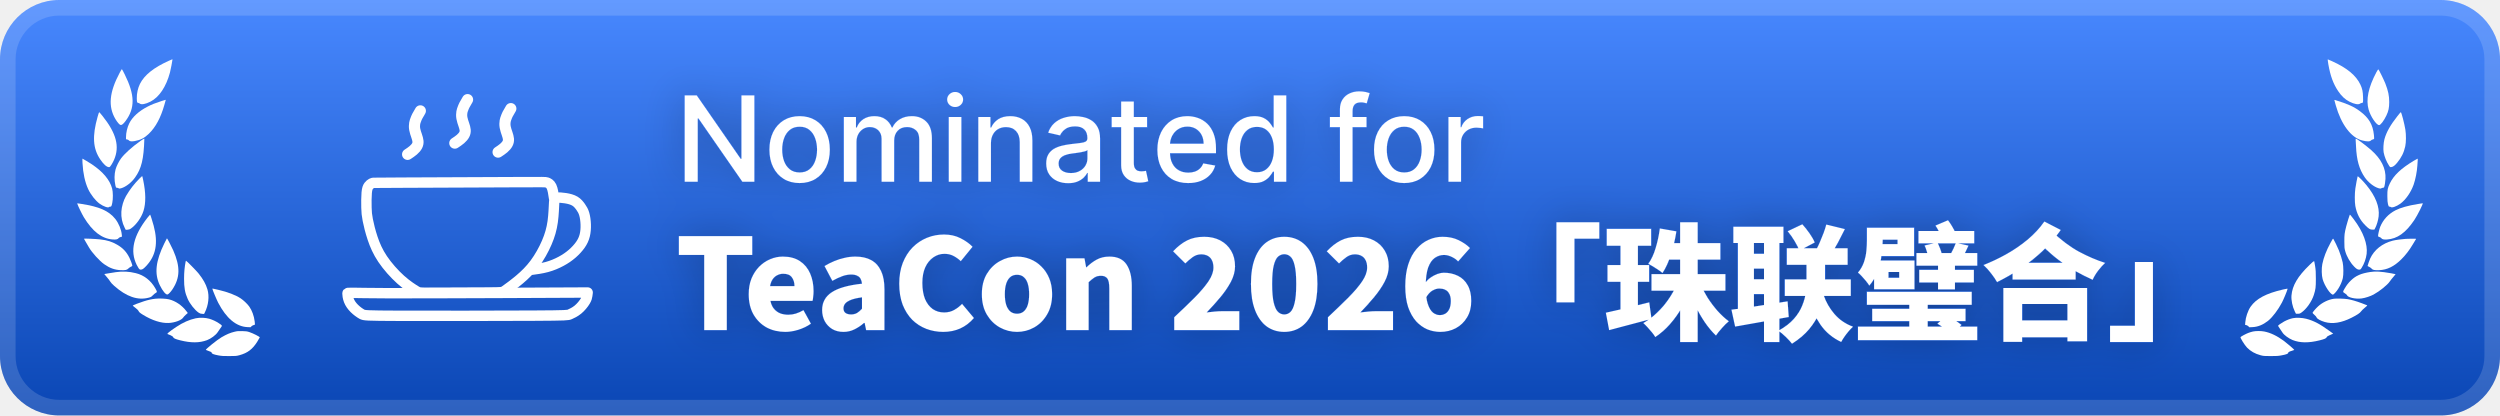
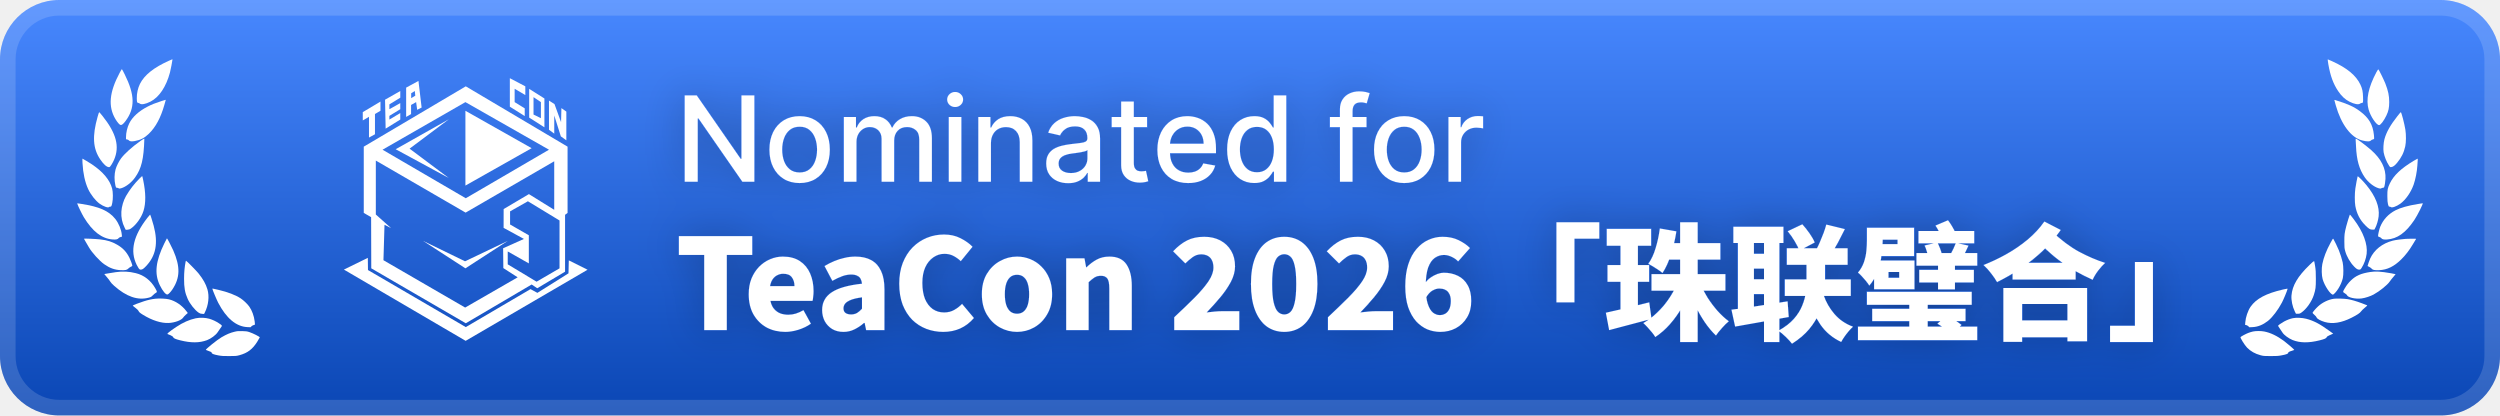
<svg xmlns="http://www.w3.org/2000/svg" width="337" height="56" viewBox="0 0 337 56" fill="none">
  <rect width="337" height="56" rx="8" fill="url(#paint0_linear_19_886)" />
  <rect x="1.05" y="1.05" width="334.9" height="53.9" rx="6.95" stroke="white" stroke-opacity="0.15" stroke-width="2.1" />
  <path d="M22.783 8.183C20.728 9.104 19.471 10.106 18.87 11.3C18.588 11.862 18.43 12.583 18.439 13.252C18.448 13.768 18.473 13.853 18.627 13.87C18.695 13.879 18.797 13.921 18.853 13.968C19.066 14.135 19.624 14.032 20.272 13.704C21.444 13.116 22.399 11.696 22.907 9.786C23.005 9.415 23.252 8.149 23.252 8.013C23.252 7.979 23.184 8.004 22.783 8.183Z" fill="white" />
  <path d="M16.137 9.799C14.73 12.438 14.551 14.348 15.561 16.053C15.809 16.471 16.099 16.812 16.244 16.846C16.401 16.888 16.619 16.722 16.913 16.326C18.226 14.578 18.196 12.805 16.802 10.008C16.614 9.629 16.444 9.317 16.427 9.317C16.41 9.317 16.278 9.535 16.137 9.799Z" fill="white" />
  <path d="M21.768 13.623C20.907 13.9 20.447 14.088 19.884 14.377C18.72 14.979 17.859 15.759 17.433 16.607C17.156 17.157 16.985 17.882 16.985 18.504V18.773L17.139 18.798C17.22 18.815 17.322 18.866 17.36 18.913C17.488 19.058 17.714 19.092 18.136 19.02C18.938 18.879 19.471 18.606 20.067 18.027C20.984 17.14 21.662 15.874 22.148 14.169C22.242 13.832 22.327 13.533 22.335 13.504C22.361 13.435 22.365 13.431 21.768 13.623Z" fill="white" />
  <path d="M13.157 15.742C12.415 18.355 12.522 20.034 13.52 21.497C13.976 22.17 14.389 22.532 14.696 22.532C14.794 22.532 14.845 22.481 15.012 22.221C15.123 22.055 15.289 21.744 15.378 21.535C16.15 19.749 15.681 17.971 13.831 15.648C13.596 15.354 13.387 15.115 13.37 15.115C13.349 15.115 13.251 15.396 13.157 15.742Z" fill="white" />
  <path d="M18.925 19.003C17.77 19.83 16.794 20.712 16.312 21.36C16.03 21.74 15.69 22.417 15.579 22.831C15.4 23.496 15.395 24.272 15.557 25.001C15.621 25.274 15.638 25.303 15.728 25.303C15.788 25.303 15.898 25.333 15.975 25.372C16.107 25.436 16.141 25.436 16.35 25.372C16.956 25.193 17.719 24.609 18.188 23.952C19.07 22.729 19.377 21.467 19.458 18.726C19.458 18.649 19.322 18.721 18.925 19.003Z" fill="white" />
  <path d="M11.12 21.966C11.192 23.351 11.452 24.558 11.887 25.495C12.232 26.237 12.884 27.068 13.426 27.456C13.954 27.836 14.607 28.062 14.705 27.904C14.717 27.878 14.786 27.861 14.854 27.861C15.007 27.861 15.037 27.81 15.135 27.35C15.25 26.817 15.238 25.87 15.114 25.41C14.803 24.255 13.895 23.168 12.399 22.157C12.079 21.944 11.149 21.382 11.115 21.382C11.102 21.382 11.102 21.646 11.12 21.966Z" fill="white" />
  <path d="M18.793 24.076C18.021 24.869 17.531 25.508 16.994 26.412C16.649 26.996 16.393 27.853 16.359 28.552C16.32 29.315 16.465 30.023 16.802 30.692L16.947 30.982L17.199 30.965C17.386 30.952 17.493 30.913 17.629 30.82C18.35 30.325 19.061 29.332 19.343 28.432C19.675 27.375 19.663 25.99 19.3 24.267C19.241 23.969 19.177 23.726 19.164 23.726C19.147 23.726 18.98 23.884 18.793 24.076Z" fill="white" />
  <path d="M10.433 27.495C10.476 27.682 11.06 28.889 11.294 29.272C12.475 31.216 13.737 32.184 15.22 32.282C15.66 32.312 15.886 32.256 15.988 32.103C16.022 32.047 16.133 31.983 16.248 31.954L16.444 31.898L16.414 31.613C16.354 30.943 15.992 30.082 15.536 29.507C14.671 28.424 13.375 27.853 10.941 27.482L10.412 27.405L10.433 27.495Z" fill="white" />
  <path d="M19.88 29.345C17.974 31.787 17.505 33.834 18.422 35.697C18.507 35.867 18.631 36.084 18.695 36.174C18.801 36.319 18.844 36.344 18.972 36.344C19.189 36.344 19.317 36.264 19.68 35.884C21.018 34.482 21.342 32.785 20.715 30.423C20.553 29.826 20.268 28.927 20.234 28.927C20.217 28.927 20.059 29.114 19.88 29.345Z" fill="white" />
  <path d="M22.169 32.772C20.976 35.198 20.788 36.899 21.547 38.455C21.922 39.23 22.361 39.755 22.583 39.695C22.715 39.661 22.996 39.371 23.226 39.034C24.288 37.449 24.322 35.961 23.35 33.744C23.141 33.267 22.544 32.124 22.506 32.124C22.497 32.124 22.348 32.418 22.169 32.772Z" fill="white" />
  <path d="M11.316 32.18C11.316 32.192 11.427 32.393 11.567 32.623C11.704 32.853 11.895 33.181 11.993 33.352C12.399 34.051 13.409 35.168 14.044 35.615C14.786 36.14 15.468 36.383 16.282 36.417C16.9 36.443 17.117 36.396 17.305 36.195C17.373 36.114 17.527 36.012 17.638 35.965C17.748 35.918 17.838 35.85 17.838 35.82C17.838 35.697 17.612 35.078 17.454 34.759C17.049 33.944 16.563 33.429 15.783 32.981C15.071 32.572 14.47 32.384 13.511 32.273C12.94 32.205 11.316 32.133 11.316 32.18Z" fill="white" />
  <path d="M25.025 35.266C24.885 35.965 24.816 36.69 24.812 37.559C24.808 38.783 24.931 39.469 25.302 40.296C25.601 40.965 26.266 41.801 26.769 42.142C26.939 42.261 27.033 42.291 27.246 42.304L27.511 42.321L27.613 42.117C28.103 41.145 28.239 39.942 27.962 39.009C27.749 38.288 27.387 37.64 26.76 36.856C26.483 36.507 25.145 35.151 25.081 35.151C25.064 35.151 25.038 35.202 25.025 35.266Z" fill="white" />
  <path d="M15.621 36.685C15.327 36.728 14.862 36.801 14.581 36.852C14.304 36.899 14.069 36.941 14.057 36.941C14.048 36.941 14.197 37.12 14.389 37.338C14.581 37.555 14.79 37.828 14.854 37.947C14.926 38.08 15.127 38.297 15.391 38.531C17.041 39.994 18.571 40.518 20.033 40.13C20.345 40.049 20.396 40.019 20.609 39.802C20.737 39.67 20.916 39.525 21.005 39.478C21.201 39.376 21.197 39.333 20.946 38.885C20.336 37.807 19.424 37.095 18.307 36.822C17.378 36.592 16.559 36.553 15.621 36.685Z" fill="white" />
  <path d="M28.623 38.919C28.623 39.022 29.203 40.407 29.412 40.808C30.503 42.905 31.842 44.022 33.338 44.094L33.769 44.112L33.901 43.984C33.978 43.911 34.105 43.839 34.186 43.822C34.267 43.809 34.348 43.779 34.357 43.758C34.37 43.741 34.357 43.545 34.331 43.327C34.242 42.581 33.969 41.844 33.594 41.315C33.359 40.983 32.818 40.467 32.46 40.232C31.765 39.772 30.712 39.367 29.433 39.069C28.709 38.902 28.623 38.885 28.623 38.919Z" fill="white" />
  <path d="M20.963 40.266C20.451 40.322 19.978 40.424 19.394 40.612C18.742 40.821 17.906 41.145 17.893 41.191C17.889 41.209 18.051 41.349 18.252 41.498C18.477 41.669 18.639 41.827 18.669 41.903C18.742 42.078 18.857 42.176 19.27 42.432C20.507 43.195 21.739 43.587 22.762 43.536C23.567 43.493 24.467 43.161 24.68 42.824C24.735 42.739 24.897 42.56 25.047 42.428L25.315 42.193L25.136 41.959C24.531 41.157 23.665 40.569 22.779 40.352C22.361 40.249 21.496 40.211 20.963 40.266Z" fill="white" />
  <path d="M26.385 42.905C25.524 43.089 24.659 43.472 23.75 44.078C22.77 44.734 22.408 45.041 22.617 45.041C22.642 45.041 22.8 45.105 22.975 45.186C23.201 45.288 23.303 45.365 23.341 45.45C23.422 45.616 23.614 45.702 24.296 45.876C25.754 46.243 26.884 46.234 27.903 45.855C28.431 45.655 29.079 45.177 29.331 44.798C29.42 44.666 29.595 44.414 29.719 44.235C29.987 43.864 30 43.907 29.497 43.57C29.096 43.302 28.678 43.11 28.218 42.969C27.698 42.816 26.948 42.79 26.385 42.905Z" fill="white" />
  <path d="M31.628 44.717C31.023 44.862 30.567 45.054 29.842 45.476C29.271 45.808 27.677 47.096 27.749 47.168C27.766 47.181 27.945 47.249 28.146 47.322C28.457 47.428 28.521 47.467 28.529 47.547C28.551 47.693 28.798 47.786 29.433 47.906C29.885 47.987 30.107 48.004 30.904 47.999C31.786 47.999 31.867 47.991 32.268 47.884C33.372 47.586 34.046 47.074 34.676 46.064C34.864 45.761 35.017 45.497 35.017 45.48C35.017 45.386 34.118 44.93 33.611 44.764C33.304 44.661 33.159 44.645 32.652 44.632C32.136 44.619 31.995 44.627 31.628 44.717Z" fill="white" />
-   <path d="M54.944 20.808C55.216 20.629 55.488 20.45 55.713 20.255C55.939 20.061 56.118 19.851 56.224 19.647C56.329 19.444 56.361 19.247 56.343 19.036C56.324 18.825 56.256 18.599 56.163 18.323C56.07 18.048 55.953 17.724 55.901 17.421C55.849 17.118 55.864 16.838 55.9 16.63C55.935 16.422 55.992 16.286 56.042 16.154C56.092 16.021 56.133 15.892 56.236 15.69C56.339 15.489 56.502 15.216 56.665 14.943" stroke="white" stroke-width="1.5" stroke-linecap="round" />
-   <path d="M67.14 20.506C67.412 20.327 67.684 20.148 67.909 19.953C68.135 19.759 68.314 19.548 68.419 19.345C68.525 19.142 68.557 18.945 68.538 18.734C68.52 18.523 68.451 18.297 68.359 18.021C68.266 17.746 68.148 17.421 68.097 17.119C68.045 16.816 68.06 16.535 68.095 16.328C68.131 16.119 68.188 15.984 68.238 15.852C68.287 15.719 68.329 15.59 68.432 15.388C68.534 15.187 68.698 14.914 68.861 14.64" stroke="white" stroke-width="1.5" stroke-linecap="round" />
-   <path d="M61.307 19.294C61.579 19.115 61.85 18.936 62.076 18.741C62.301 18.547 62.481 18.336 62.586 18.133C62.692 17.93 62.723 17.733 62.705 17.522C62.687 17.311 62.618 17.085 62.525 16.809C62.432 16.534 62.315 16.209 62.264 15.906C62.212 15.604 62.226 15.323 62.262 15.115C62.298 14.907 62.355 14.772 62.404 14.639C62.454 14.507 62.496 14.377 62.599 14.176C62.701 13.975 62.864 13.701 63.028 13.428" stroke="white" stroke-width="1.5" stroke-linecap="round" />
-   <path d="M78.891 39.432C78.565 39.434 57.682 39.544 52.279 39.523C46.877 39.502 46.839 39.402 46.839 39.554C46.839 39.706 46.877 40.11 47.026 40.497C47.175 40.884 47.435 41.255 47.77 41.585C48.104 41.915 48.498 42.195 48.791 42.356C49.084 42.517 49.268 42.555 53.849 42.57C58.431 42.584 67.409 42.574 71.941 42.55C76.474 42.527 76.561 42.489 76.815 42.375C77.07 42.261 77.493 42.071 77.894 41.743C78.295 41.416 78.675 40.95 78.886 40.594C79.098 40.238 79.128 40.063 79.163 39.836C79.198 39.609 79.206 39.535 79.217 39.431C79.217 39.431 79.217 39.431 78.891 39.432Z" stroke="white" stroke-width="1.4" stroke-linecap="round" stroke-linejoin="round" />
-   <path d="M74.69 26.733C74.603 26.12 74.516 25.507 74.338 25.14C74.16 24.774 73.891 24.656 73.71 24.596C73.528 24.537 73.434 24.536 69.588 24.553C65.742 24.569 58.145 24.603 54.317 24.62C50.489 24.637 50.43 24.639 50.359 24.645C50.288 24.652 50.205 24.663 50.088 24.725C49.971 24.786 49.821 24.897 49.697 25.063C49.574 25.229 49.48 25.443 49.432 25.978C49.384 26.513 49.382 27.365 49.398 27.987C49.413 28.609 49.447 29 49.575 29.651C49.702 30.302 49.924 31.211 50.228 32.121C50.533 33.031 50.921 33.941 51.575 34.914C52.23 35.888 53.152 36.926 54.012 37.696C54.873 38.466 55.672 38.968 56.087 39.219C56.502 39.47 56.534 39.47 58.402 39.464C60.27 39.458 63.974 39.447 65.841 39.435C67.709 39.423 67.741 39.411 68.142 39.125C68.543 38.84 69.314 38.281 70.044 37.665C70.774 37.049 71.462 36.377 72.091 35.53C72.72 34.684 73.29 33.663 73.702 32.706C74.115 31.749 74.366 30.87 74.504 29.89C74.642 28.909 74.666 27.817 74.702 27.251C74.738 26.685 74.785 26.637 75.042 26.627C75.3 26.616 75.766 26.643 76.229 26.715C76.692 26.788 77.151 26.907 77.499 27.116C77.847 27.326 78.085 27.627 78.282 27.909C78.48 28.191 78.638 28.454 78.753 28.843C78.868 29.233 78.941 29.747 78.957 30.259C78.974 30.771 78.935 31.28 78.823 31.733C78.711 32.186 78.527 32.583 78.239 32.994C77.95 33.406 77.559 33.831 77.123 34.208C76.686 34.586 76.205 34.916 75.637 35.221C75.07 35.526 74.415 35.806 73.713 35.996C73.011 36.186 72.261 36.287 71.511 36.387" stroke="white" stroke-width="1.4" stroke-linecap="round" />
+   <path d="M68.727 10.542V14.381L70.733 15.645V14.603L69.374 13.766V11.964L70.813 12.817V11.637L68.727 10.542Z" fill="white" />
+   <path d="M71.333 11.98V15.851L73.388 17.163V13.275L71.333 11.98ZM72.915 15.93L71.919 15.441V13.094L72.915 13.766V15.93Z" fill="white" />
+   <path d="M74.003 13.559V17.494L74.714 18.016V15.567L75.6 18.38L76.343 18.917V15.045L75.678 14.572L75.632 16.467L74.747 14.034L74.003 13.559Z" fill="white" />
+   <path d="M48.902 15.114L51.288 13.692V14.934L50.546 15.367V18.1L49.739 18.542V15.745L48.902 16.236V15.114Z" fill="white" />
+   <path d="M51.905 13.439L53.958 12.27V13.17L52.489 14.07V14.719L53.958 13.897V14.719L52.489 15.619V16.117L53.958 15.241V16.117L51.983 17.342L51.905 13.439Z" fill="white" />
+   <path d="M56.408 10.911L54.749 11.811V15.761L55.413 15.381V14.148L56.093 13.764L56.235 14.805L56.835 14.497L56.408 10.909V10.911ZM55.428 13.233V12.569L55.917 12.269L55.98 12.9L55.427 13.231L55.428 13.233Z" fill="white" />
+   <path d="M57.035 32.473L62.738 36.17L68.442 32.473L62.686 35.223L57.035 32.473Z" fill="white" />
+   <path d="M53.336 20.117L60.51 24.005L55.211 20.039L60.51 16.072L53.336 20.117Z" fill="white" />
+   <path d="M62.738 14.934V25.016L71.666 19.975L62.738 14.934Z" fill="white" />
+   <path d="M62.786 11.637L49.035 19.769V28.702L50.027 29.273L50.047 36.17L62.788 43.575L71.668 38.35L72.421 38.856L76.171 36.623V28.955L76.508 28.702V19.769L62.786 11.637ZM62.738 13.766L74.003 20.181L62.785 26.723L51.566 20.181L62.736 13.766H62.738ZM62.702 41.459L51.689 35.077L51.831 30.305L52.716 30.747L50.661 28.914V21.645L62.764 28.661L74.71 21.741V28.283L71.297 26.166L67.891 28.181L67.885 30.716L70.628 32.209L67.821 33.464L67.85 36.139L69.78 37.383L62.702 41.459ZM75.427 36.17L72.33 37.972L68.442 35.633V33.895L71.286 35.506V31.714L68.758 30.261V28.491L71.16 27.131L75.425 29.722V36.169L75.427 36.17Z" fill="white" />
+   <path d="M49.582 34.759L46.358 36.339L62.771 45.945L79.202 36.361L76.674 35.097L76.632 36.845L72.439 39.478L71.513 38.974L62.786 44.092L49.603 36.403L49.582 34.759Z" fill="white" />
  <g filter="url(#filter0_d_19_886)">
    <path d="M101.688 12.864V24.5H100.074L94.16 15.966H94.052V24.5H92.296V12.864H93.921L99.841 21.409H99.949V12.864H101.688ZM107.789 24.676C106.971 24.676 106.257 24.489 105.647 24.114C105.037 23.739 104.564 23.214 104.226 22.54C103.889 21.866 103.721 21.078 103.721 20.176C103.721 19.271 103.889 18.479 104.226 17.801C104.564 17.123 105.037 16.597 105.647 16.222C106.257 15.847 106.971 15.659 107.789 15.659C108.607 15.659 109.321 15.847 109.931 16.222C110.541 16.597 111.014 17.123 111.351 17.801C111.689 18.479 111.857 19.271 111.857 20.176C111.857 21.078 111.689 21.866 111.351 22.54C111.014 23.214 110.541 23.739 109.931 24.114C109.321 24.489 108.607 24.676 107.789 24.676ZM107.795 23.25C108.325 23.25 108.764 23.11 109.113 22.829C109.461 22.549 109.719 22.176 109.885 21.71C110.056 21.244 110.141 20.731 110.141 20.171C110.141 19.614 110.056 19.102 109.885 18.636C109.719 18.167 109.461 17.79 109.113 17.506C108.764 17.222 108.325 17.079 107.795 17.079C107.26 17.079 106.817 17.222 106.465 17.506C106.117 17.79 105.857 18.167 105.687 18.636C105.52 19.102 105.437 19.614 105.437 20.171C105.437 20.731 105.52 21.244 105.687 21.71C105.857 22.176 106.117 22.549 106.465 22.829C106.817 23.11 107.26 23.25 107.795 23.25ZM113.753 24.5V15.773H115.384V17.193H115.492C115.674 16.712 115.971 16.337 116.384 16.068C116.797 15.796 117.291 15.659 117.867 15.659C118.45 15.659 118.939 15.796 119.333 16.068C119.731 16.341 120.024 16.716 120.214 17.193H120.305C120.513 16.727 120.844 16.356 121.299 16.079C121.753 15.799 122.295 15.659 122.924 15.659C123.715 15.659 124.361 15.907 124.861 16.403C125.365 16.9 125.617 17.648 125.617 18.648V24.5H123.918V18.807C123.918 18.216 123.757 17.788 123.435 17.523C123.113 17.258 122.729 17.125 122.282 17.125C121.729 17.125 121.299 17.296 120.992 17.636C120.685 17.974 120.532 18.407 120.532 18.938V24.5H118.839V18.699C118.839 18.225 118.691 17.845 118.395 17.557C118.1 17.269 117.715 17.125 117.242 17.125C116.92 17.125 116.623 17.21 116.35 17.381C116.081 17.547 115.863 17.78 115.697 18.079C115.534 18.379 115.452 18.725 115.452 19.119V24.5H113.753ZM127.894 24.5V15.773H129.593V24.5H127.894ZM128.752 14.426C128.456 14.426 128.203 14.328 127.991 14.131C127.782 13.93 127.678 13.691 127.678 13.415C127.678 13.134 127.782 12.896 127.991 12.699C128.203 12.498 128.456 12.398 128.752 12.398C129.047 12.398 129.299 12.498 129.508 12.699C129.72 12.896 129.826 13.134 129.826 13.415C129.826 13.691 129.72 13.93 129.508 14.131C129.299 14.328 129.047 14.426 128.752 14.426ZM133.577 19.318V24.5H131.878V15.773H133.509V17.193H133.617C133.818 16.731 134.132 16.36 134.56 16.079C134.992 15.799 135.536 15.659 136.191 15.659C136.786 15.659 137.306 15.784 137.753 16.034C138.2 16.28 138.547 16.648 138.793 17.136C139.039 17.625 139.162 18.229 139.162 18.949V24.5H137.464V19.153C137.464 18.521 137.299 18.026 136.969 17.671C136.64 17.311 136.187 17.131 135.611 17.131C135.217 17.131 134.867 17.216 134.56 17.386C134.257 17.557 134.017 17.807 133.839 18.136C133.664 18.462 133.577 18.856 133.577 19.318ZM143.981 24.693C143.428 24.693 142.928 24.591 142.481 24.386C142.034 24.178 141.679 23.877 141.418 23.483C141.161 23.089 141.032 22.606 141.032 22.034C141.032 21.542 141.126 21.136 141.316 20.818C141.505 20.5 141.761 20.248 142.083 20.062C142.405 19.877 142.765 19.737 143.162 19.642C143.56 19.547 143.965 19.475 144.378 19.426C144.901 19.366 145.325 19.316 145.651 19.278C145.977 19.237 146.214 19.171 146.361 19.079C146.509 18.989 146.583 18.841 146.583 18.636V18.597C146.583 18.1 146.443 17.716 146.162 17.443C145.886 17.171 145.473 17.034 144.924 17.034C144.352 17.034 143.901 17.161 143.572 17.415C143.246 17.665 143.02 17.943 142.895 18.25L141.299 17.886C141.488 17.356 141.765 16.928 142.128 16.602C142.496 16.273 142.918 16.034 143.395 15.886C143.873 15.735 144.375 15.659 144.901 15.659C145.25 15.659 145.619 15.701 146.009 15.784C146.403 15.864 146.77 16.011 147.111 16.227C147.456 16.443 147.738 16.752 147.958 17.153C148.178 17.551 148.287 18.068 148.287 18.704V24.5H146.628V23.307H146.56C146.45 23.526 146.286 23.742 146.066 23.954C145.846 24.167 145.564 24.343 145.219 24.483C144.875 24.623 144.462 24.693 143.981 24.693ZM144.35 23.329C144.82 23.329 145.221 23.237 145.554 23.051C145.892 22.866 146.147 22.623 146.322 22.324C146.5 22.021 146.589 21.697 146.589 21.352V20.227C146.528 20.288 146.411 20.345 146.236 20.398C146.066 20.447 145.871 20.491 145.651 20.528C145.431 20.562 145.217 20.595 145.009 20.625C144.801 20.651 144.626 20.674 144.486 20.693C144.157 20.735 143.856 20.805 143.583 20.903C143.314 21.002 143.098 21.144 142.935 21.329C142.776 21.511 142.697 21.754 142.697 22.057C142.697 22.477 142.852 22.796 143.162 23.011C143.473 23.224 143.869 23.329 144.35 23.329ZM154.624 15.773V17.136H149.857V15.773H154.624ZM151.135 13.682H152.834V21.938C152.834 22.267 152.884 22.515 152.982 22.682C153.081 22.845 153.207 22.956 153.363 23.017C153.522 23.074 153.694 23.102 153.88 23.102C154.016 23.102 154.135 23.093 154.238 23.074C154.34 23.055 154.42 23.04 154.476 23.028L154.783 24.432C154.685 24.47 154.545 24.508 154.363 24.546C154.181 24.587 153.954 24.61 153.681 24.614C153.234 24.621 152.817 24.542 152.431 24.375C152.045 24.208 151.732 23.951 151.493 23.602C151.255 23.254 151.135 22.816 151.135 22.29V13.682ZM160.171 24.676C159.311 24.676 158.571 24.492 157.949 24.125C157.332 23.754 156.855 23.233 156.518 22.562C156.184 21.888 156.018 21.099 156.018 20.193C156.018 19.299 156.184 18.511 156.518 17.829C156.855 17.148 157.324 16.616 157.927 16.233C158.533 15.85 159.241 15.659 160.052 15.659C160.544 15.659 161.021 15.741 161.483 15.903C161.946 16.066 162.36 16.322 162.728 16.671C163.095 17.019 163.385 17.472 163.597 18.028C163.809 18.581 163.915 19.254 163.915 20.046V20.648H156.978V19.375H162.251C162.251 18.928 162.16 18.532 161.978 18.188C161.796 17.839 161.54 17.564 161.211 17.364C160.885 17.163 160.502 17.062 160.063 17.062C159.586 17.062 159.169 17.18 158.813 17.415C158.461 17.646 158.188 17.949 157.995 18.324C157.805 18.695 157.711 19.099 157.711 19.534V20.528C157.711 21.112 157.813 21.608 158.018 22.017C158.226 22.426 158.516 22.739 158.887 22.954C159.258 23.167 159.692 23.273 160.188 23.273C160.51 23.273 160.804 23.227 161.069 23.136C161.334 23.042 161.563 22.901 161.756 22.716C161.949 22.53 162.097 22.301 162.199 22.028L163.807 22.318C163.679 22.792 163.447 23.206 163.114 23.562C162.785 23.915 162.37 24.189 161.87 24.386C161.374 24.579 160.807 24.676 160.171 24.676ZM169.067 24.671C168.363 24.671 167.734 24.491 167.181 24.131C166.632 23.767 166.2 23.25 165.885 22.579C165.575 21.905 165.42 21.097 165.42 20.153C165.42 19.21 165.577 18.403 165.891 17.733C166.209 17.062 166.645 16.549 167.198 16.193C167.751 15.837 168.378 15.659 169.079 15.659C169.62 15.659 170.056 15.75 170.385 15.932C170.719 16.11 170.976 16.318 171.158 16.557C171.344 16.796 171.488 17.006 171.59 17.188H171.692V12.864H173.391V24.5H171.732V23.142H171.59C171.488 23.328 171.34 23.54 171.147 23.778C170.957 24.017 170.696 24.225 170.363 24.403C170.029 24.581 169.598 24.671 169.067 24.671ZM169.442 23.222C169.931 23.222 170.344 23.093 170.681 22.835C171.022 22.574 171.279 22.212 171.454 21.75C171.632 21.288 171.721 20.75 171.721 20.136C171.721 19.53 171.634 19 171.459 18.546C171.285 18.091 171.029 17.737 170.692 17.483C170.355 17.229 169.938 17.102 169.442 17.102C168.931 17.102 168.505 17.235 168.164 17.5C167.823 17.765 167.565 18.127 167.391 18.585C167.221 19.044 167.135 19.561 167.135 20.136C167.135 20.72 167.223 21.244 167.397 21.71C167.571 22.176 167.829 22.546 168.17 22.818C168.514 23.087 168.938 23.222 169.442 23.222ZM184.204 15.773V17.136H179.272V15.773H184.204ZM180.624 24.5V14.761C180.624 14.216 180.743 13.763 180.982 13.403C181.221 13.04 181.537 12.769 181.931 12.591C182.325 12.409 182.753 12.318 183.215 12.318C183.556 12.318 183.848 12.347 184.09 12.403C184.332 12.456 184.512 12.506 184.63 12.551L184.232 13.926C184.152 13.903 184.05 13.877 183.925 13.847C183.8 13.812 183.649 13.796 183.471 13.796C183.058 13.796 182.762 13.898 182.584 14.102C182.41 14.307 182.323 14.602 182.323 14.989V24.5H180.624ZM189.289 24.676C188.471 24.676 187.757 24.489 187.147 24.114C186.537 23.739 186.063 23.214 185.726 22.54C185.389 21.866 185.221 21.078 185.221 20.176C185.221 19.271 185.389 18.479 185.726 17.801C186.063 17.123 186.537 16.597 187.147 16.222C187.757 15.847 188.471 15.659 189.289 15.659C190.107 15.659 190.821 15.847 191.431 16.222C192.041 16.597 192.514 17.123 192.851 17.801C193.188 18.479 193.357 19.271 193.357 20.176C193.357 21.078 193.188 21.866 192.851 22.54C192.514 23.214 192.041 23.739 191.431 24.114C190.821 24.489 190.107 24.676 189.289 24.676ZM189.295 23.25C189.825 23.25 190.264 23.11 190.613 22.829C190.961 22.549 191.219 22.176 191.385 21.71C191.556 21.244 191.641 20.731 191.641 20.171C191.641 19.614 191.556 19.102 191.385 18.636C191.219 18.167 190.961 17.79 190.613 17.506C190.264 17.222 189.825 17.079 189.295 17.079C188.76 17.079 188.317 17.222 187.965 17.506C187.617 17.79 187.357 18.167 187.187 18.636C187.02 19.102 186.937 19.614 186.937 20.171C186.937 20.731 187.02 21.244 187.187 21.71C187.357 22.176 187.617 22.549 187.965 22.829C188.317 23.11 188.76 23.25 189.295 23.25ZM195.253 24.5V15.773H196.895V17.159H196.986C197.145 16.689 197.426 16.32 197.827 16.051C198.233 15.778 198.691 15.642 199.202 15.642C199.308 15.642 199.433 15.646 199.577 15.653C199.725 15.661 199.84 15.671 199.924 15.682V17.307C199.856 17.288 199.734 17.267 199.56 17.244C199.386 17.218 199.212 17.204 199.037 17.204C198.636 17.204 198.278 17.29 197.964 17.46C197.653 17.627 197.407 17.86 197.225 18.159C197.043 18.454 196.952 18.792 196.952 19.171V24.5H195.253Z" fill="white" />
    <path d="M94.928 44.5V34.368H91.511V31.835H101.405V34.368H97.971V44.5H94.928ZM105.858 44.738C104.929 44.738 104.09 44.54 103.342 44.143C102.605 43.735 102.016 43.151 101.574 42.392C101.143 41.633 100.928 40.72 100.928 39.655C100.928 38.873 101.053 38.17 101.302 37.547C101.563 36.924 101.908 36.391 102.339 35.949C102.781 35.507 103.274 35.173 103.818 34.946C104.373 34.708 104.94 34.589 105.518 34.589C106.447 34.589 107.218 34.793 107.83 35.201C108.442 35.609 108.901 36.164 109.207 36.867C109.513 37.57 109.666 38.363 109.666 39.247C109.666 39.519 109.649 39.774 109.615 40.012C109.592 40.25 109.564 40.431 109.53 40.556H103.852C103.943 40.998 104.101 41.355 104.328 41.627C104.555 41.899 104.832 42.103 105.161 42.239C105.49 42.364 105.858 42.426 106.266 42.426C106.617 42.426 106.957 42.375 107.286 42.273C107.615 42.171 107.955 42.018 108.306 41.814L109.309 43.633C108.81 43.984 108.249 44.256 107.626 44.449C107.014 44.642 106.425 44.738 105.858 44.738ZM103.801 38.567H107.099C107.099 38.091 106.98 37.694 106.742 37.377C106.515 37.06 106.124 36.901 105.569 36.901C105.297 36.901 105.036 36.963 104.787 37.088C104.549 37.201 104.339 37.383 104.158 37.632C103.988 37.87 103.869 38.182 103.801 38.567ZM113.698 44.738C113.109 44.738 112.599 44.608 112.168 44.347C111.738 44.075 111.403 43.718 111.165 43.276C110.939 42.823 110.825 42.33 110.825 41.797C110.825 40.777 111.25 39.984 112.1 39.417C112.95 38.839 114.316 38.448 116.197 38.244C116.175 37.983 116.112 37.762 116.01 37.581C115.908 37.388 115.75 37.247 115.534 37.156C115.33 37.054 115.064 37.003 114.735 37.003C114.35 37.003 113.953 37.077 113.545 37.224C113.137 37.371 112.69 37.581 112.202 37.853L111.148 35.864C111.579 35.603 112.015 35.382 112.457 35.201C112.911 35.008 113.375 34.861 113.851 34.759C114.327 34.646 114.815 34.589 115.313 34.589C116.152 34.589 116.86 34.748 117.438 35.065C118.016 35.382 118.458 35.87 118.764 36.527C119.07 37.173 119.223 38 119.223 39.009V44.5H116.758L116.554 43.531H116.469C116.073 43.882 115.642 44.171 115.177 44.398C114.724 44.625 114.231 44.738 113.698 44.738ZM114.735 42.392C115.041 42.392 115.308 42.324 115.534 42.188C115.761 42.052 115.982 41.865 116.197 41.627V40.08C115.574 40.159 115.075 40.273 114.701 40.42C114.339 40.567 114.078 40.737 113.919 40.93C113.772 41.123 113.698 41.332 113.698 41.559C113.698 41.842 113.789 42.052 113.97 42.188C114.163 42.324 114.418 42.392 114.735 42.392ZM127.153 44.738C126.348 44.738 125.589 44.602 124.875 44.33C124.161 44.058 123.526 43.65 122.971 43.106C122.427 42.551 121.996 41.871 121.679 41.066C121.373 40.25 121.22 39.309 121.22 38.244C121.22 37.19 121.379 36.255 121.696 35.439C122.025 34.612 122.467 33.915 123.022 33.348C123.589 32.781 124.235 32.351 124.96 32.056C125.685 31.761 126.45 31.614 127.255 31.614C128.082 31.614 128.819 31.778 129.465 32.107C130.122 32.436 130.666 32.821 131.097 33.263L129.516 35.201C129.199 34.906 128.864 34.668 128.513 34.487C128.162 34.306 127.759 34.215 127.306 34.215C126.762 34.215 126.263 34.374 125.81 34.691C125.357 34.997 124.994 35.445 124.722 36.034C124.461 36.612 124.331 37.315 124.331 38.142C124.331 38.981 124.45 39.7 124.688 40.301C124.937 40.89 125.283 41.344 125.725 41.661C126.167 41.967 126.683 42.12 127.272 42.12C127.782 42.12 128.235 42.007 128.632 41.78C129.04 41.553 129.391 41.281 129.686 40.964L131.284 42.868C130.751 43.491 130.134 43.962 129.431 44.279C128.74 44.585 127.98 44.738 127.153 44.738ZM137.098 44.738C136.282 44.738 135.511 44.54 134.786 44.143C134.06 43.735 133.471 43.151 133.018 42.392C132.576 41.633 132.355 40.72 132.355 39.655C132.355 38.59 132.576 37.683 133.018 36.935C133.471 36.176 134.06 35.598 134.786 35.201C135.511 34.793 136.282 34.589 137.098 34.589C137.71 34.589 138.299 34.702 138.866 34.929C139.432 35.156 139.937 35.49 140.379 35.932C140.821 36.363 141.172 36.89 141.433 37.513C141.693 38.136 141.824 38.85 141.824 39.655C141.824 40.72 141.597 41.633 141.144 42.392C140.702 43.151 140.118 43.735 139.393 44.143C138.679 44.54 137.914 44.738 137.098 44.738ZM137.098 42.29C137.472 42.29 137.778 42.182 138.016 41.967C138.265 41.752 138.446 41.446 138.56 41.049C138.673 40.652 138.73 40.188 138.73 39.655C138.73 39.122 138.673 38.663 138.56 38.278C138.446 37.881 138.265 37.575 138.016 37.36C137.778 37.145 137.472 37.037 137.098 37.037C136.724 37.037 136.412 37.145 136.163 37.36C135.925 37.575 135.743 37.881 135.619 38.278C135.505 38.663 135.449 39.122 135.449 39.655C135.449 40.188 135.505 40.652 135.619 41.049C135.743 41.446 135.925 41.752 136.163 41.967C136.412 42.182 136.724 42.29 137.098 42.29ZM143.723 44.5V34.827H146.188L146.409 36.034H146.46C146.857 35.637 147.304 35.297 147.803 35.014C148.313 34.731 148.897 34.589 149.554 34.589C150.608 34.589 151.373 34.94 151.849 35.643C152.325 36.346 152.563 37.303 152.563 38.516V44.5H149.537V38.89C149.537 38.221 149.446 37.768 149.265 37.53C149.084 37.292 148.8 37.173 148.415 37.173C148.075 37.173 147.786 37.247 147.548 37.394C147.31 37.541 147.044 37.757 146.749 38.04V44.5H143.723ZM158.287 44.5V42.766C159.307 41.814 160.214 40.941 161.007 40.148C161.812 39.343 162.441 38.607 162.894 37.938C163.348 37.269 163.574 36.646 163.574 36.068C163.574 35.671 163.506 35.343 163.37 35.082C163.246 34.821 163.059 34.623 162.809 34.487C162.56 34.351 162.265 34.283 161.925 34.283C161.495 34.283 161.104 34.413 160.752 34.674C160.412 34.923 160.089 35.201 159.783 35.507L158.134 33.875C158.758 33.218 159.387 32.73 160.021 32.413C160.667 32.084 161.438 31.92 162.333 31.92C163.149 31.92 163.869 32.084 164.492 32.413C165.116 32.742 165.603 33.206 165.954 33.807C166.306 34.396 166.481 35.093 166.481 35.898C166.481 36.578 166.294 37.275 165.92 37.989C165.546 38.692 165.065 39.394 164.475 40.097C163.897 40.788 163.291 41.463 162.656 42.12C162.974 42.075 163.325 42.035 163.71 42.001C164.107 41.967 164.447 41.95 164.73 41.95H167.059V44.5H158.287ZM173.118 44.738C172.222 44.738 171.435 44.494 170.755 44.007C170.086 43.508 169.565 42.783 169.191 41.831C168.817 40.868 168.63 39.683 168.63 38.278C168.63 36.873 168.817 35.7 169.191 34.759C169.565 33.818 170.086 33.11 170.755 32.634C171.435 32.158 172.222 31.92 173.118 31.92C174.013 31.92 174.795 32.158 175.464 32.634C176.132 33.11 176.654 33.818 177.028 34.759C177.402 35.7 177.589 36.873 177.589 38.278C177.589 39.683 177.402 40.868 177.028 41.831C176.654 42.783 176.132 43.508 175.464 44.007C174.795 44.494 174.013 44.738 173.118 44.738ZM173.118 42.392C173.424 42.392 173.696 42.284 173.934 42.069C174.183 41.842 174.376 41.434 174.512 40.845C174.659 40.244 174.733 39.389 174.733 38.278C174.733 37.167 174.659 36.323 174.512 35.745C174.376 35.167 174.183 34.776 173.934 34.572C173.696 34.368 173.424 34.266 173.118 34.266C172.823 34.266 172.551 34.368 172.302 34.572C172.052 34.776 171.854 35.167 171.707 35.745C171.559 36.323 171.486 37.167 171.486 38.278C171.486 39.389 171.559 40.244 171.707 40.845C171.854 41.434 172.052 41.842 172.302 42.069C172.551 42.284 172.823 42.392 173.118 42.392ZM179.006 44.5V42.766C180.026 41.814 180.933 40.941 181.726 40.148C182.531 39.343 183.16 38.607 183.613 37.938C184.066 37.269 184.293 36.646 184.293 36.068C184.293 35.671 184.225 35.343 184.089 35.082C183.964 34.821 183.777 34.623 183.528 34.487C183.279 34.351 182.984 34.283 182.644 34.283C182.213 34.283 181.822 34.413 181.471 34.674C181.131 34.923 180.808 35.201 180.502 35.507L178.853 33.875C179.476 33.218 180.105 32.73 180.74 32.413C181.386 32.084 182.157 31.92 183.052 31.92C183.868 31.92 184.588 32.084 185.211 32.413C185.834 32.742 186.322 33.206 186.673 33.807C187.024 34.396 187.2 35.093 187.2 35.898C187.2 36.578 187.013 37.275 186.639 37.989C186.265 38.692 185.783 39.394 185.194 40.097C184.616 40.788 184.01 41.463 183.375 42.12C183.692 42.075 184.044 42.035 184.429 42.001C184.826 41.967 185.166 41.95 185.449 41.95H187.778V44.5H179.006ZM194.159 44.738C193.559 44.738 192.975 44.625 192.408 44.398C191.853 44.16 191.349 43.797 190.895 43.31C190.453 42.811 190.096 42.177 189.824 41.406C189.564 40.624 189.433 39.683 189.433 38.584C189.433 37.439 189.569 36.453 189.841 35.626C190.113 34.787 190.487 34.096 190.963 33.552C191.439 32.997 191.978 32.589 192.578 32.328C193.179 32.056 193.802 31.92 194.448 31.92C195.287 31.92 196.012 32.073 196.624 32.379C197.248 32.685 197.758 33.036 198.154 33.433L196.556 35.235C196.352 35.008 196.075 34.81 195.723 34.64C195.372 34.459 195.015 34.368 194.652 34.368C194.199 34.368 193.785 34.498 193.411 34.759C193.037 35.02 192.737 35.456 192.51 36.068C192.295 36.68 192.187 37.519 192.187 38.584C192.187 39.604 192.278 40.397 192.459 40.964C192.652 41.531 192.89 41.927 193.173 42.154C193.468 42.369 193.768 42.477 194.074 42.477C194.346 42.477 194.596 42.415 194.822 42.29C195.049 42.154 195.23 41.95 195.366 41.678C195.502 41.395 195.57 41.026 195.57 40.573C195.57 40.142 195.497 39.808 195.349 39.57C195.213 39.321 195.026 39.145 194.788 39.043C194.562 38.941 194.307 38.89 194.023 38.89C193.717 38.89 193.4 38.986 193.071 39.179C192.754 39.36 192.465 39.689 192.204 40.165L192.068 38.21C192.284 37.904 192.539 37.643 192.833 37.428C193.139 37.213 193.451 37.048 193.768 36.935C194.086 36.822 194.369 36.765 194.618 36.765C195.321 36.765 195.95 36.901 196.505 37.173C197.072 37.445 197.514 37.864 197.831 38.431C198.16 38.986 198.324 39.7 198.324 40.573C198.324 41.434 198.132 42.177 197.746 42.8C197.372 43.423 196.868 43.905 196.233 44.245C195.61 44.574 194.919 44.738 194.159 44.738ZM209.806 29.965H215.586V32.175H212.237V40.76H209.806V29.965ZM222.624 36.952H232.586V39.179H222.624V36.952ZM224.63 32.77H231.906V34.997H224.63V32.77ZM226.483 29.965H228.846V46.115H226.483V29.965ZM226.058 38.261L227.928 38.839C227.599 39.746 227.197 40.613 226.721 41.44C226.245 42.267 225.706 43.021 225.106 43.701C224.505 44.381 223.848 44.959 223.134 45.435C223.02 45.242 222.867 45.027 222.675 44.789C222.482 44.551 222.284 44.324 222.08 44.109C221.876 43.882 221.689 43.695 221.519 43.548C222.176 43.174 222.794 42.709 223.372 42.154C223.961 41.599 224.482 40.987 224.936 40.318C225.4 39.649 225.774 38.964 226.058 38.261ZM229.169 38.193C229.441 38.828 229.775 39.468 230.172 40.114C230.58 40.749 231.027 41.344 231.515 41.899C232.013 42.454 232.523 42.925 233.045 43.31C232.773 43.525 232.467 43.826 232.127 44.211C231.787 44.585 231.515 44.925 231.311 45.231C230.789 44.732 230.291 44.137 229.815 43.446C229.339 42.743 228.908 41.99 228.523 41.185C228.137 40.369 227.803 39.553 227.52 38.737L229.169 38.193ZM223.746 30.798L225.973 31.189C225.814 32.254 225.57 33.291 225.242 34.3C224.924 35.297 224.545 36.13 224.103 36.799C223.967 36.674 223.78 36.533 223.542 36.374C223.315 36.215 223.077 36.062 222.828 35.915C222.59 35.768 222.38 35.649 222.199 35.558C222.607 34.991 222.935 34.283 223.185 33.433C223.445 32.572 223.632 31.693 223.746 30.798ZM216.589 30.849H222.573V33.127H216.589V30.849ZM216.691 35.728H222.301V37.989H216.691V35.728ZM216.47 42.154C217.229 41.995 218.13 41.791 219.173 41.542C220.227 41.293 221.275 41.032 222.318 40.76L222.624 42.987C221.66 43.248 220.674 43.508 219.666 43.769C218.668 44.03 217.75 44.273 216.912 44.5L216.47 42.154ZM218.442 31.75H220.788V42.137L218.442 42.494V31.75ZM240.865 33.467H249.059V35.694H240.865V33.467ZM240.593 37.666H249.484V39.893H240.593V37.666ZM243.517 35.422H246.016V38.006C246.016 38.607 245.959 39.264 245.846 39.978C245.744 40.692 245.54 41.423 245.234 42.171C244.928 42.908 244.48 43.633 243.891 44.347C243.301 45.061 242.525 45.724 241.562 46.336C241.369 46.075 241.091 45.769 240.729 45.418C240.377 45.078 240.043 44.8 239.726 44.585C240.61 44.098 241.307 43.565 241.817 42.987C242.327 42.398 242.701 41.803 242.939 41.202C243.188 40.601 243.347 40.023 243.415 39.468C243.483 38.913 243.517 38.414 243.517 37.972V35.422ZM245.812 39.757C246.14 40.72 246.633 41.582 247.291 42.341C247.948 43.1 248.781 43.667 249.79 44.041C249.608 44.2 249.416 44.398 249.212 44.636C249.008 44.874 248.815 45.123 248.634 45.384C248.452 45.645 248.305 45.883 248.192 46.098C247.036 45.554 246.106 44.778 245.404 43.769C244.701 42.749 244.146 41.565 243.738 40.216L245.812 39.757ZM246.186 30.271L248.685 30.883C248.379 31.506 248.067 32.113 247.75 32.702C247.432 33.28 247.138 33.779 246.866 34.198L244.86 33.603C245.03 33.297 245.194 32.951 245.353 32.566C245.523 32.181 245.681 31.79 245.829 31.393C245.976 30.985 246.095 30.611 246.186 30.271ZM240.984 31.172L242.956 30.237C243.284 30.6 243.607 31.008 243.925 31.461C244.242 31.914 244.474 32.322 244.622 32.685L242.565 33.773C242.429 33.41 242.213 32.985 241.919 32.498C241.624 31.999 241.312 31.557 240.984 31.172ZM233.657 30.56H240.406V32.753H233.657V30.56ZM235.612 34.215H238.536V36.204H235.612V34.215ZM235.612 37.649H238.536V39.638H235.612V37.649ZM234.269 31.75H236.428V42.307H234.269V31.75ZM237.788 31.733H239.862V46.115H237.788V31.733ZM233.402 41.746C234.048 41.667 234.784 41.57 235.612 41.457C236.45 41.332 237.329 41.196 238.247 41.049C239.165 40.902 240.071 40.76 240.967 40.624L241.12 42.732C239.873 42.959 238.609 43.185 237.329 43.412C236.048 43.639 234.903 43.843 233.895 44.024L233.402 41.746ZM251.66 39.332H265.787V41.083H251.66V39.332ZM258.613 31.138H266.127V32.804H258.613V31.138ZM258.341 34.113H266.535V35.813H258.341V34.113ZM258.715 36.374H266.076V38.074H258.715V36.374ZM252.374 41.627H264.954V43.293H252.374V41.627ZM250.453 44.024H266.535V45.86H250.453V44.024ZM257.372 40.318H259.854V44.908H257.372V40.318ZM261.248 34.878H263.526V39.009H261.248V34.878ZM252.765 30.696H258.018V34.521H252.765V32.906H255.791V32.311H252.765V30.696ZM251.66 30.696H253.785V32.413C253.785 33.014 253.734 33.677 253.632 34.402C253.541 35.127 253.365 35.853 253.105 36.578C252.844 37.292 252.47 37.932 251.983 38.499C251.892 38.34 251.75 38.142 251.558 37.904C251.365 37.666 251.167 37.439 250.963 37.224C250.759 36.997 250.589 36.839 250.453 36.748C250.827 36.306 251.099 35.83 251.269 35.32C251.439 34.81 251.546 34.3 251.592 33.79C251.637 33.269 251.66 32.793 251.66 32.362V30.696ZM263.662 32.736L265.345 33.11C265.197 33.416 265.067 33.694 264.954 33.943C264.84 34.181 264.727 34.402 264.614 34.606L262.948 34.266C263.072 34.051 263.203 33.796 263.339 33.501C263.475 33.206 263.582 32.951 263.662 32.736ZM261.163 43.633L262.438 42.528C262.778 42.709 263.135 42.919 263.509 43.157C263.883 43.395 264.183 43.61 264.41 43.803L263.101 45.061C262.885 44.846 262.585 44.602 262.2 44.33C261.826 44.047 261.48 43.814 261.163 43.633ZM259.446 33.093L261.163 32.685C261.287 32.934 261.406 33.206 261.52 33.501C261.633 33.796 261.712 34.051 261.758 34.266L259.939 34.742C259.916 34.515 259.854 34.249 259.752 33.943C259.661 33.626 259.559 33.342 259.446 33.093ZM254.567 36.663V37.445H256.012V36.663H254.567ZM252.629 35.116H258.069V38.992H252.629V35.116ZM260.908 30.407L262.591 29.693C262.783 29.942 262.976 30.231 263.169 30.56C263.361 30.877 263.497 31.155 263.577 31.393L261.792 32.175C261.724 31.937 261.605 31.654 261.435 31.325C261.265 30.985 261.089 30.679 260.908 30.407ZM271.295 35.422H279.795V37.683H271.295V35.422ZM271.142 43.191H279.727V45.469H271.142V43.191ZM270.054 38.822H281.342V46.013H278.69V40.981H272.587V46.081H270.054V38.822ZM275.579 29.863L277.789 31.002C277.063 32.033 276.236 32.985 275.307 33.858C274.389 34.719 273.408 35.501 272.366 36.204C271.323 36.895 270.269 37.502 269.204 38.023C269 37.66 268.733 37.269 268.405 36.85C268.076 36.419 267.736 36.045 267.385 35.728C268.416 35.32 269.442 34.833 270.462 34.266C271.493 33.688 272.451 33.031 273.335 32.294C274.219 31.557 274.967 30.747 275.579 29.863ZM276.531 31.138C277.8 32.339 279.035 33.269 280.237 33.926C281.449 34.572 282.628 35.076 283.773 35.439C283.455 35.722 283.138 36.074 282.821 36.493C282.503 36.912 282.26 37.32 282.09 37.717C281.296 37.354 280.492 36.946 279.676 36.493C278.871 36.028 278.032 35.456 277.16 34.776C276.298 34.085 275.386 33.235 274.423 32.226L276.531 31.138ZM290.216 46.115H284.436V43.905H287.785V35.32H290.216V46.115Z" fill="white" />
  </g>
  <path d="M313.861 8.669C314.134 10.229 314.522 11.299 315.187 12.288C315.634 12.957 316.129 13.418 316.713 13.708C317.369 14.04 317.919 14.138 318.137 13.968C318.196 13.921 318.29 13.882 318.35 13.882C318.546 13.882 318.563 13.81 318.537 13.085C318.516 12.326 318.439 11.969 318.192 11.427C317.608 10.174 316.393 9.164 314.339 8.239C314.049 8.107 313.797 8 313.78 8C313.763 8 313.797 8.303 313.861 8.669Z" fill="white" />
  <path d="M320.327 9.756C319.249 11.785 318.904 13.456 319.296 14.794C319.564 15.724 320.344 16.866 320.703 16.866C320.903 16.866 321.355 16.269 321.687 15.566C321.977 14.957 322.062 14.543 322.067 13.755C322.067 12.902 321.93 12.25 321.551 11.274C321.376 10.818 320.694 9.428 320.617 9.364C320.575 9.33 320.506 9.424 320.327 9.756Z" fill="white" />
  <path d="M314.671 13.486C314.671 13.503 314.756 13.827 314.863 14.202C315.596 16.781 316.922 18.546 318.405 18.929C319.091 19.104 319.467 19.1 319.624 18.916C319.663 18.87 319.765 18.818 319.85 18.801C319.935 18.789 320.016 18.746 320.029 18.712C320.042 18.682 320.029 18.448 320.004 18.192C319.859 16.789 319.322 15.882 318.115 14.986C317.297 14.377 316.466 14.006 314.769 13.482C314.714 13.465 314.671 13.465 314.671 13.486Z" fill="white" />
  <path d="M323.175 15.651C322.216 16.87 321.683 17.812 321.423 18.763C321.291 19.236 321.24 20.127 321.316 20.541C321.427 21.133 321.704 21.815 322.037 22.318C322.182 22.54 322.19 22.544 322.352 22.523C322.591 22.488 322.813 22.326 323.119 21.96C323.708 21.252 324.044 20.575 324.228 19.722C324.347 19.185 324.351 18.153 324.245 17.484C324.108 16.64 323.712 15.118 323.627 15.118C323.605 15.118 323.405 15.357 323.175 15.651Z" fill="white" />
  <path d="M317.544 18.899C317.557 19.015 317.578 19.381 317.591 19.722C317.668 21.564 318.017 22.804 318.767 23.904C319.232 24.581 320.004 25.191 320.634 25.374C320.843 25.438 320.877 25.438 321.01 25.374C321.086 25.336 321.197 25.306 321.253 25.306C321.312 25.306 321.368 25.272 321.385 25.229C321.457 25.038 321.542 24.517 321.564 24.113C321.636 22.71 320.993 21.419 319.624 20.221C318.878 19.569 317.706 18.699 317.578 18.699C317.54 18.699 317.531 18.754 317.544 18.899Z" fill="white" />
  <path d="M325.404 21.657C323.665 22.697 322.676 23.631 322.148 24.731C321.849 25.361 321.811 25.553 321.815 26.436C321.82 27.045 321.837 27.267 321.9 27.523C321.977 27.825 321.99 27.842 322.109 27.855C322.182 27.864 322.254 27.889 322.28 27.91C322.425 28.051 323.03 27.838 323.559 27.463C324.279 26.947 324.995 25.924 325.362 24.88C325.609 24.164 325.809 23.145 325.86 22.322C325.873 22.101 325.895 21.798 325.907 21.649C325.916 21.504 325.912 21.384 325.895 21.384C325.877 21.384 325.656 21.508 325.404 21.657Z" fill="white" />
  <path d="M317.808 23.776C317.761 23.916 317.57 24.939 317.501 25.413C317.403 26.095 317.403 27.237 317.497 27.761C317.685 28.801 318.115 29.645 318.827 30.357C319.321 30.856 319.483 30.954 319.803 30.954H320.063L320.178 30.741C320.379 30.378 320.587 29.667 320.643 29.159C320.783 27.864 320.229 26.453 318.976 24.931C318.486 24.338 317.838 23.691 317.808 23.776Z" fill="white" />
  <path d="M325.933 27.501C324.603 27.714 323.58 28.004 322.911 28.349C321.956 28.844 321.257 29.599 320.86 30.553C320.72 30.89 320.528 31.742 320.566 31.849C320.579 31.879 320.669 31.93 320.758 31.956C320.856 31.981 320.958 32.045 320.997 32.101C321.099 32.258 321.321 32.314 321.764 32.284C323.158 32.19 324.275 31.397 325.443 29.671C325.877 29.023 326.696 27.386 326.576 27.399C326.559 27.403 326.27 27.446 325.933 27.501Z" fill="white" />
  <path d="M316.747 28.955C316.7 29.04 316.376 30.089 316.278 30.485C316.039 31.427 316.014 31.632 316.018 32.552C316.018 33.362 316.027 33.456 316.133 33.844C316.329 34.569 316.794 35.379 317.348 35.945C317.646 36.252 317.804 36.346 318.017 36.346C318.175 36.346 318.2 36.329 318.333 36.129C318.686 35.587 318.938 34.888 319.023 34.219C319.181 32.923 318.571 31.265 317.31 29.59C316.883 29.019 316.781 28.904 316.747 28.955Z" fill="white" />
  <path d="M314.155 32.731C313.571 33.814 313.235 34.692 313.051 35.583C312.928 36.167 312.949 37.126 313.09 37.625C313.341 38.511 314.143 39.714 314.475 39.714C314.59 39.714 314.965 39.3 315.221 38.882C315.49 38.456 315.711 37.932 315.814 37.489C315.92 37.02 315.907 35.903 315.792 35.366C315.681 34.876 315.481 34.236 315.281 33.746C315.114 33.337 314.62 32.314 314.535 32.199C314.484 32.135 314.441 32.194 314.155 32.731Z" fill="white" />
  <path d="M324.304 32.199C323.746 32.233 322.932 32.344 322.544 32.442C321.129 32.804 320.025 33.682 319.488 34.876C319.385 35.106 319.147 35.792 319.147 35.86C319.147 35.869 319.249 35.924 319.373 35.98C319.492 36.035 319.637 36.137 319.688 36.206C319.82 36.393 320.097 36.448 320.72 36.419C321.815 36.367 322.732 35.916 323.712 34.944C324.283 34.373 324.773 33.737 325.242 32.949C325.464 32.582 325.664 32.254 325.681 32.224C325.707 32.182 325.596 32.169 325.127 32.177C324.803 32.182 324.432 32.19 324.304 32.199Z" fill="white" />
  <path d="M311.325 35.715C309.731 37.258 309.002 38.495 308.891 39.833C308.84 40.451 309.023 41.342 309.334 41.973L309.492 42.292H309.748C309.97 42.292 310.033 42.271 310.217 42.143C310.912 41.666 311.623 40.651 311.913 39.735C312.148 38.98 312.178 38.75 312.178 37.582C312.178 36.653 312.16 36.401 312.075 35.856C312.02 35.502 311.96 35.2 311.943 35.182C311.926 35.161 311.645 35.4 311.325 35.715Z" fill="white" />
  <path d="M319.479 36.67C318.264 36.858 317.582 37.156 316.917 37.791C316.568 38.124 316.325 38.435 316.061 38.887C315.788 39.36 315.788 39.351 316.078 39.535C316.218 39.62 316.346 39.726 316.359 39.765C316.466 40.101 317.506 40.34 318.358 40.229C318.831 40.165 319.535 39.935 319.957 39.705C320.788 39.253 321.824 38.413 322.143 37.94C322.25 37.778 322.476 37.497 322.642 37.309C322.808 37.126 322.936 36.968 322.928 36.96C322.919 36.951 322.642 36.896 322.318 36.836C320.933 36.593 320.221 36.551 319.479 36.67Z" fill="white" />
  <path d="M307.745 39.027C305.468 39.552 304.126 40.264 303.375 41.355C303.013 41.883 302.715 42.761 302.664 43.448L302.638 43.793L302.787 43.823C302.872 43.836 303 43.908 303.077 43.98L303.213 44.117L303.648 44.096C304.369 44.061 305.059 43.78 305.728 43.252C306.312 42.791 307.097 41.76 307.608 40.779C307.825 40.37 308.277 39.279 308.346 39.014C308.38 38.878 308.397 38.878 307.745 39.027Z" fill="white" />
  <path d="M314.607 40.272C313.878 40.374 313.051 40.771 312.476 41.303C312.156 41.593 311.73 42.096 311.73 42.177C311.73 42.203 311.845 42.322 311.986 42.446C312.126 42.569 312.254 42.714 312.267 42.77C312.318 42.966 312.774 43.226 313.38 43.405C314.42 43.708 315.634 43.516 316.981 42.834C317.757 42.442 318.128 42.194 318.277 41.968C318.345 41.866 318.571 41.649 318.776 41.483C319.028 41.282 319.13 41.176 319.091 41.154C319.062 41.137 318.729 41.009 318.354 40.869C317.578 40.583 316.994 40.413 316.466 40.327C315.984 40.251 314.982 40.221 314.607 40.272Z" fill="white" />
  <path d="M309.07 42.893C308.682 42.979 308.286 43.132 307.894 43.341C307.514 43.546 307.088 43.852 307.084 43.916C307.084 43.942 307.195 44.117 307.331 44.309C307.463 44.5 307.621 44.735 307.681 44.833C307.872 45.148 308.512 45.621 309.036 45.835C310.029 46.235 311.21 46.248 312.689 45.877C313.371 45.703 313.563 45.617 313.644 45.451C313.682 45.366 313.78 45.297 313.985 45.208C314.138 45.14 314.322 45.059 314.39 45.029L314.513 44.974L314.062 44.645C312.727 43.673 311.909 43.239 310.877 42.97C310.349 42.83 309.505 42.795 309.07 42.893Z" fill="white" />
  <path d="M303.695 44.688C303.533 44.722 303.252 44.807 303.077 44.876C302.761 44.995 302.122 45.336 302.024 45.438C301.947 45.515 302.574 46.521 302.906 46.862C303.38 47.348 303.972 47.685 304.718 47.885C305.119 47.992 305.2 48 306.082 48C306.875 48 307.101 47.987 307.553 47.902C308.171 47.791 308.448 47.685 308.448 47.565C308.448 47.471 308.593 47.391 308.981 47.275C309.121 47.233 309.249 47.186 309.27 47.173C309.305 47.143 308.422 46.372 307.902 45.98C306.964 45.281 306.061 44.846 305.208 44.684C304.773 44.599 304.091 44.603 303.695 44.688Z" fill="white" />
  <defs>
    <filter id="filter0_d_19_886" x="85.418" y="3.9" width="214.2" height="48.2" filterUnits="userSpaceOnUse" color-interpolation-filters="sRGB">
      <feFlood flood-opacity="0" result="BackgroundImageFix" />
      <feColorMatrix in="SourceAlpha" type="matrix" values="0 0 0 0 0 0 0 0 0 0 0 0 0 0 0 0 0 0 127 0" result="hardAlpha" />
      <feOffset />
      <feGaussianBlur stdDeviation="2.8" />
      <feComposite in2="hardAlpha" operator="out" />
      <feColorMatrix type="matrix" values="0 0 0 0 0 0 0 0 0 0 0 0 0 0 0 0 0 0 0.25 0" />
      <feBlend mode="normal" in2="BackgroundImageFix" result="effect1_dropShadow_19_886" />
      <feBlend mode="normal" in="SourceGraphic" in2="effect1_dropShadow_19_886" result="shape" />
    </filter>
    <linearGradient id="paint0_linear_19_886" x1="168.5" y1="0" x2="168.5" y2="56" gradientUnits="userSpaceOnUse">
      <stop stop-color="#4888FF" />
      <stop offset="1" stop-color="#0A46B4" />
    </linearGradient>
  </defs>
</svg>
